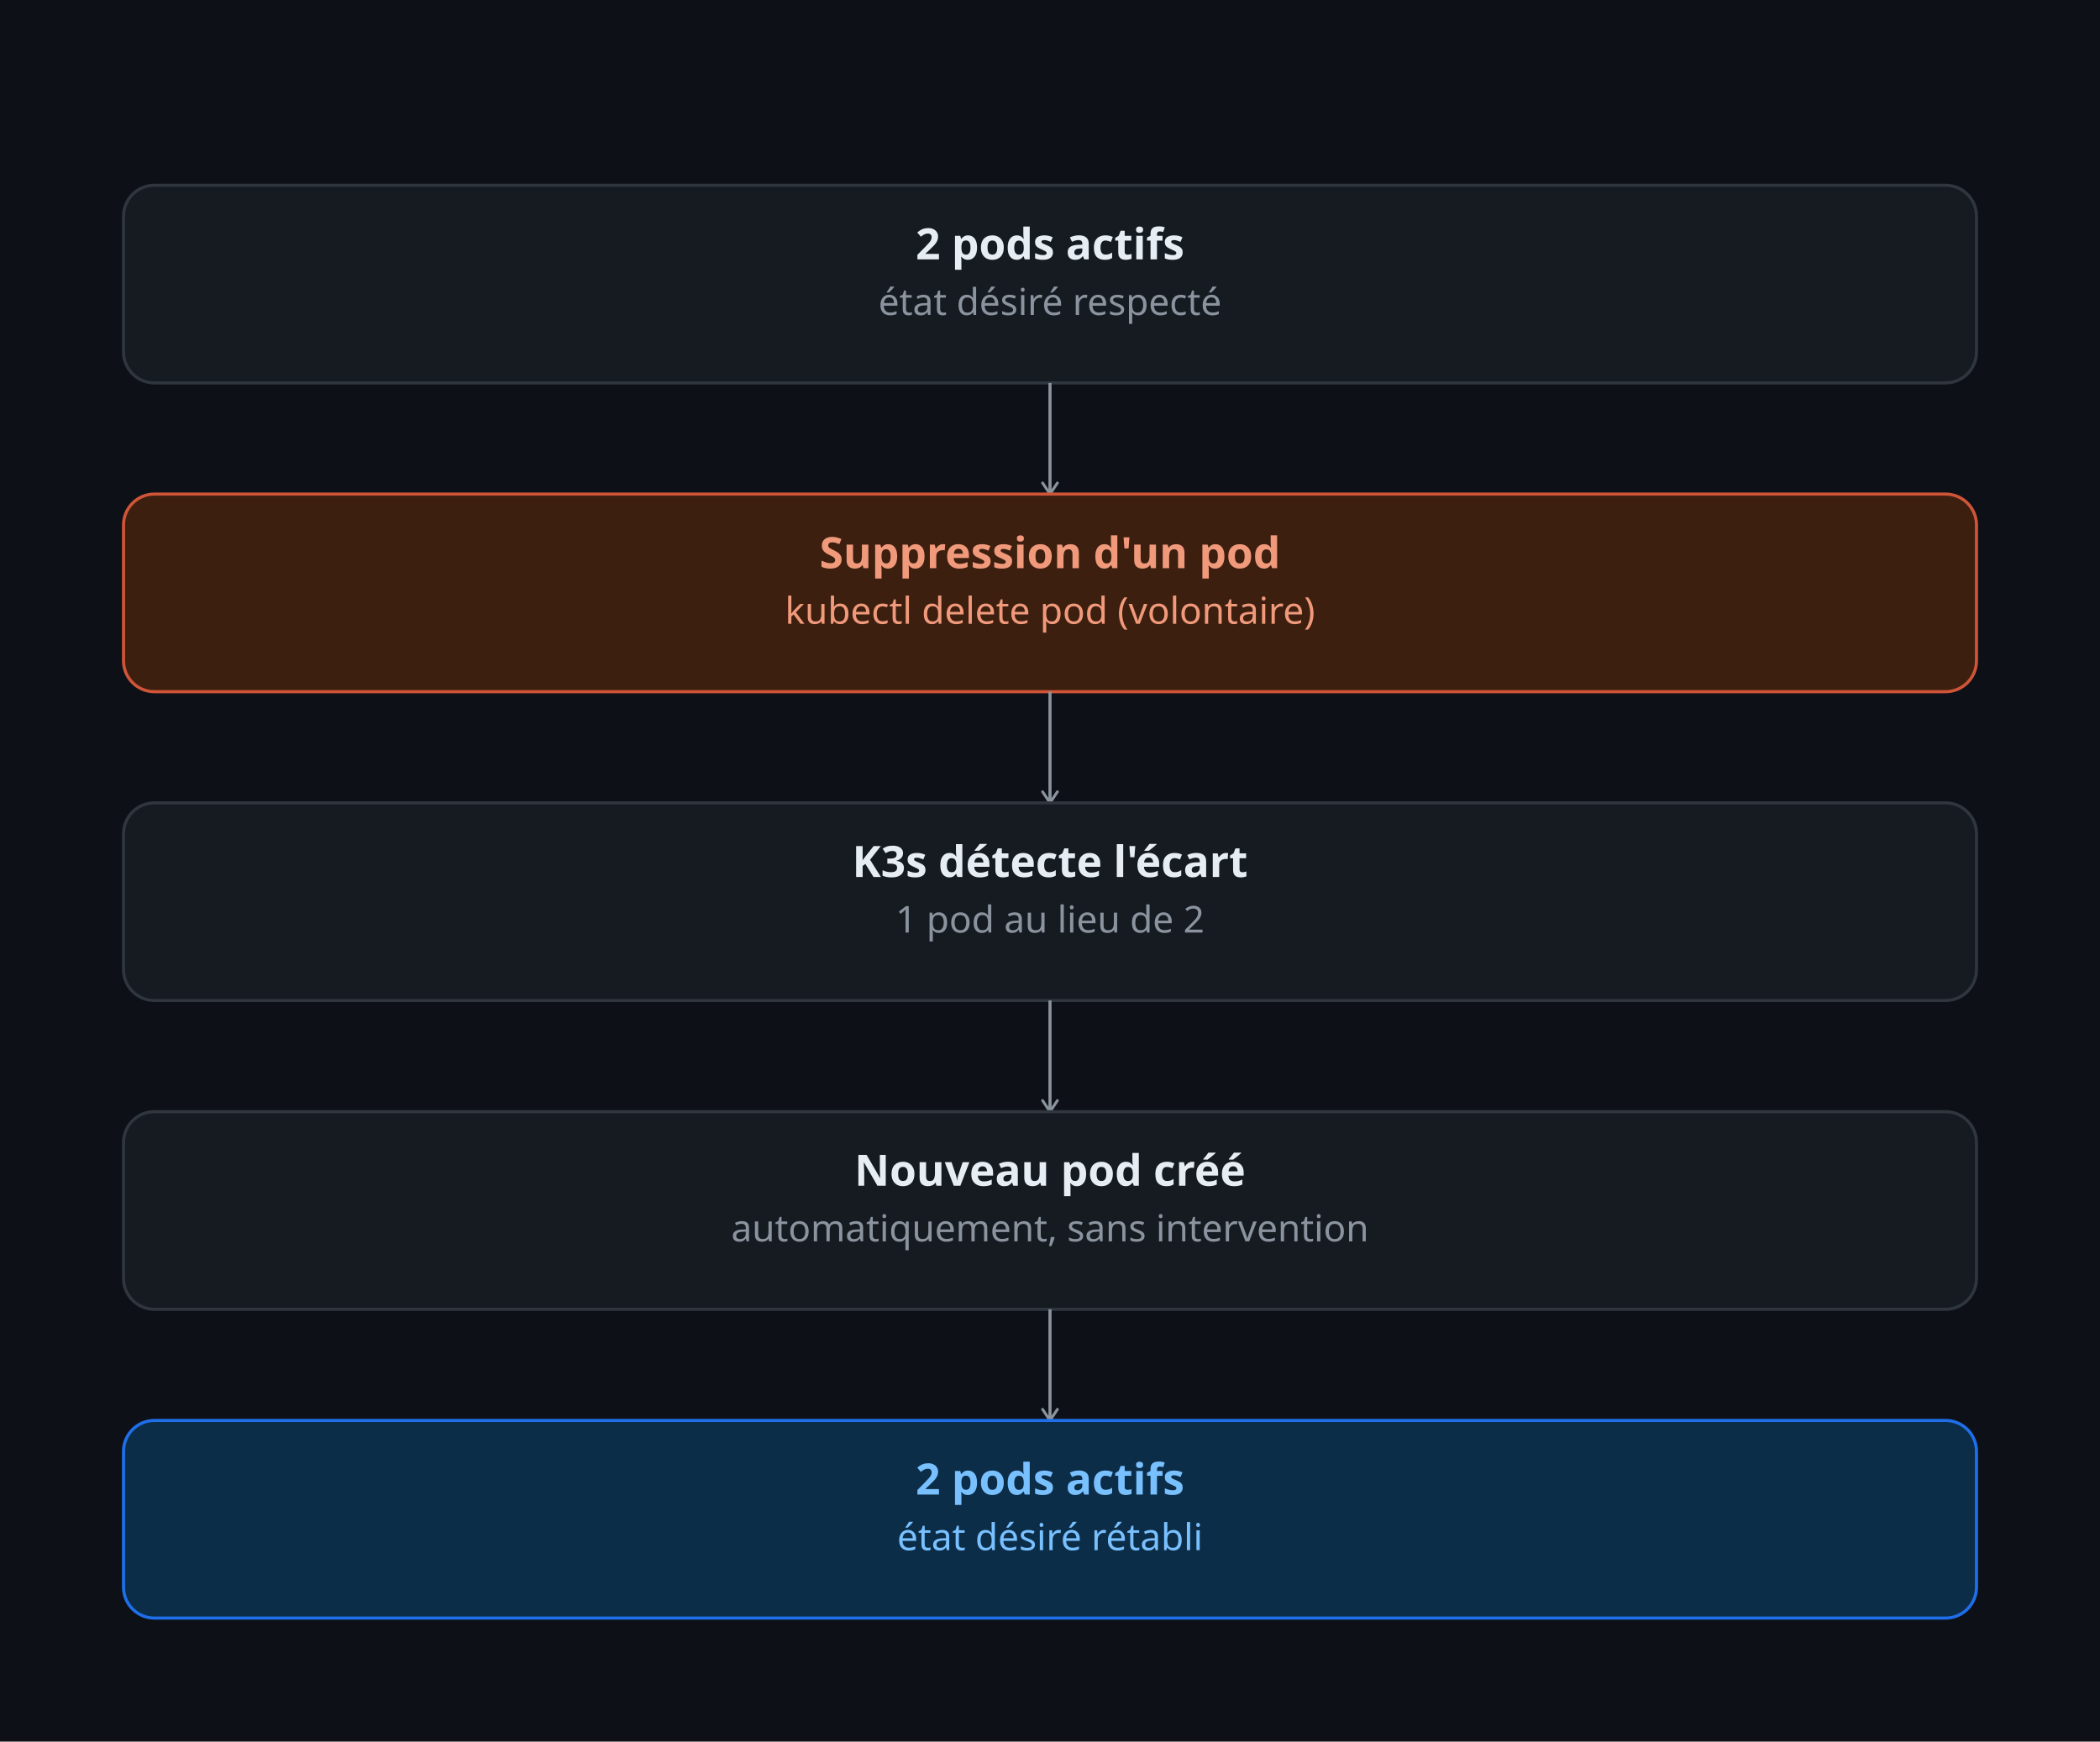
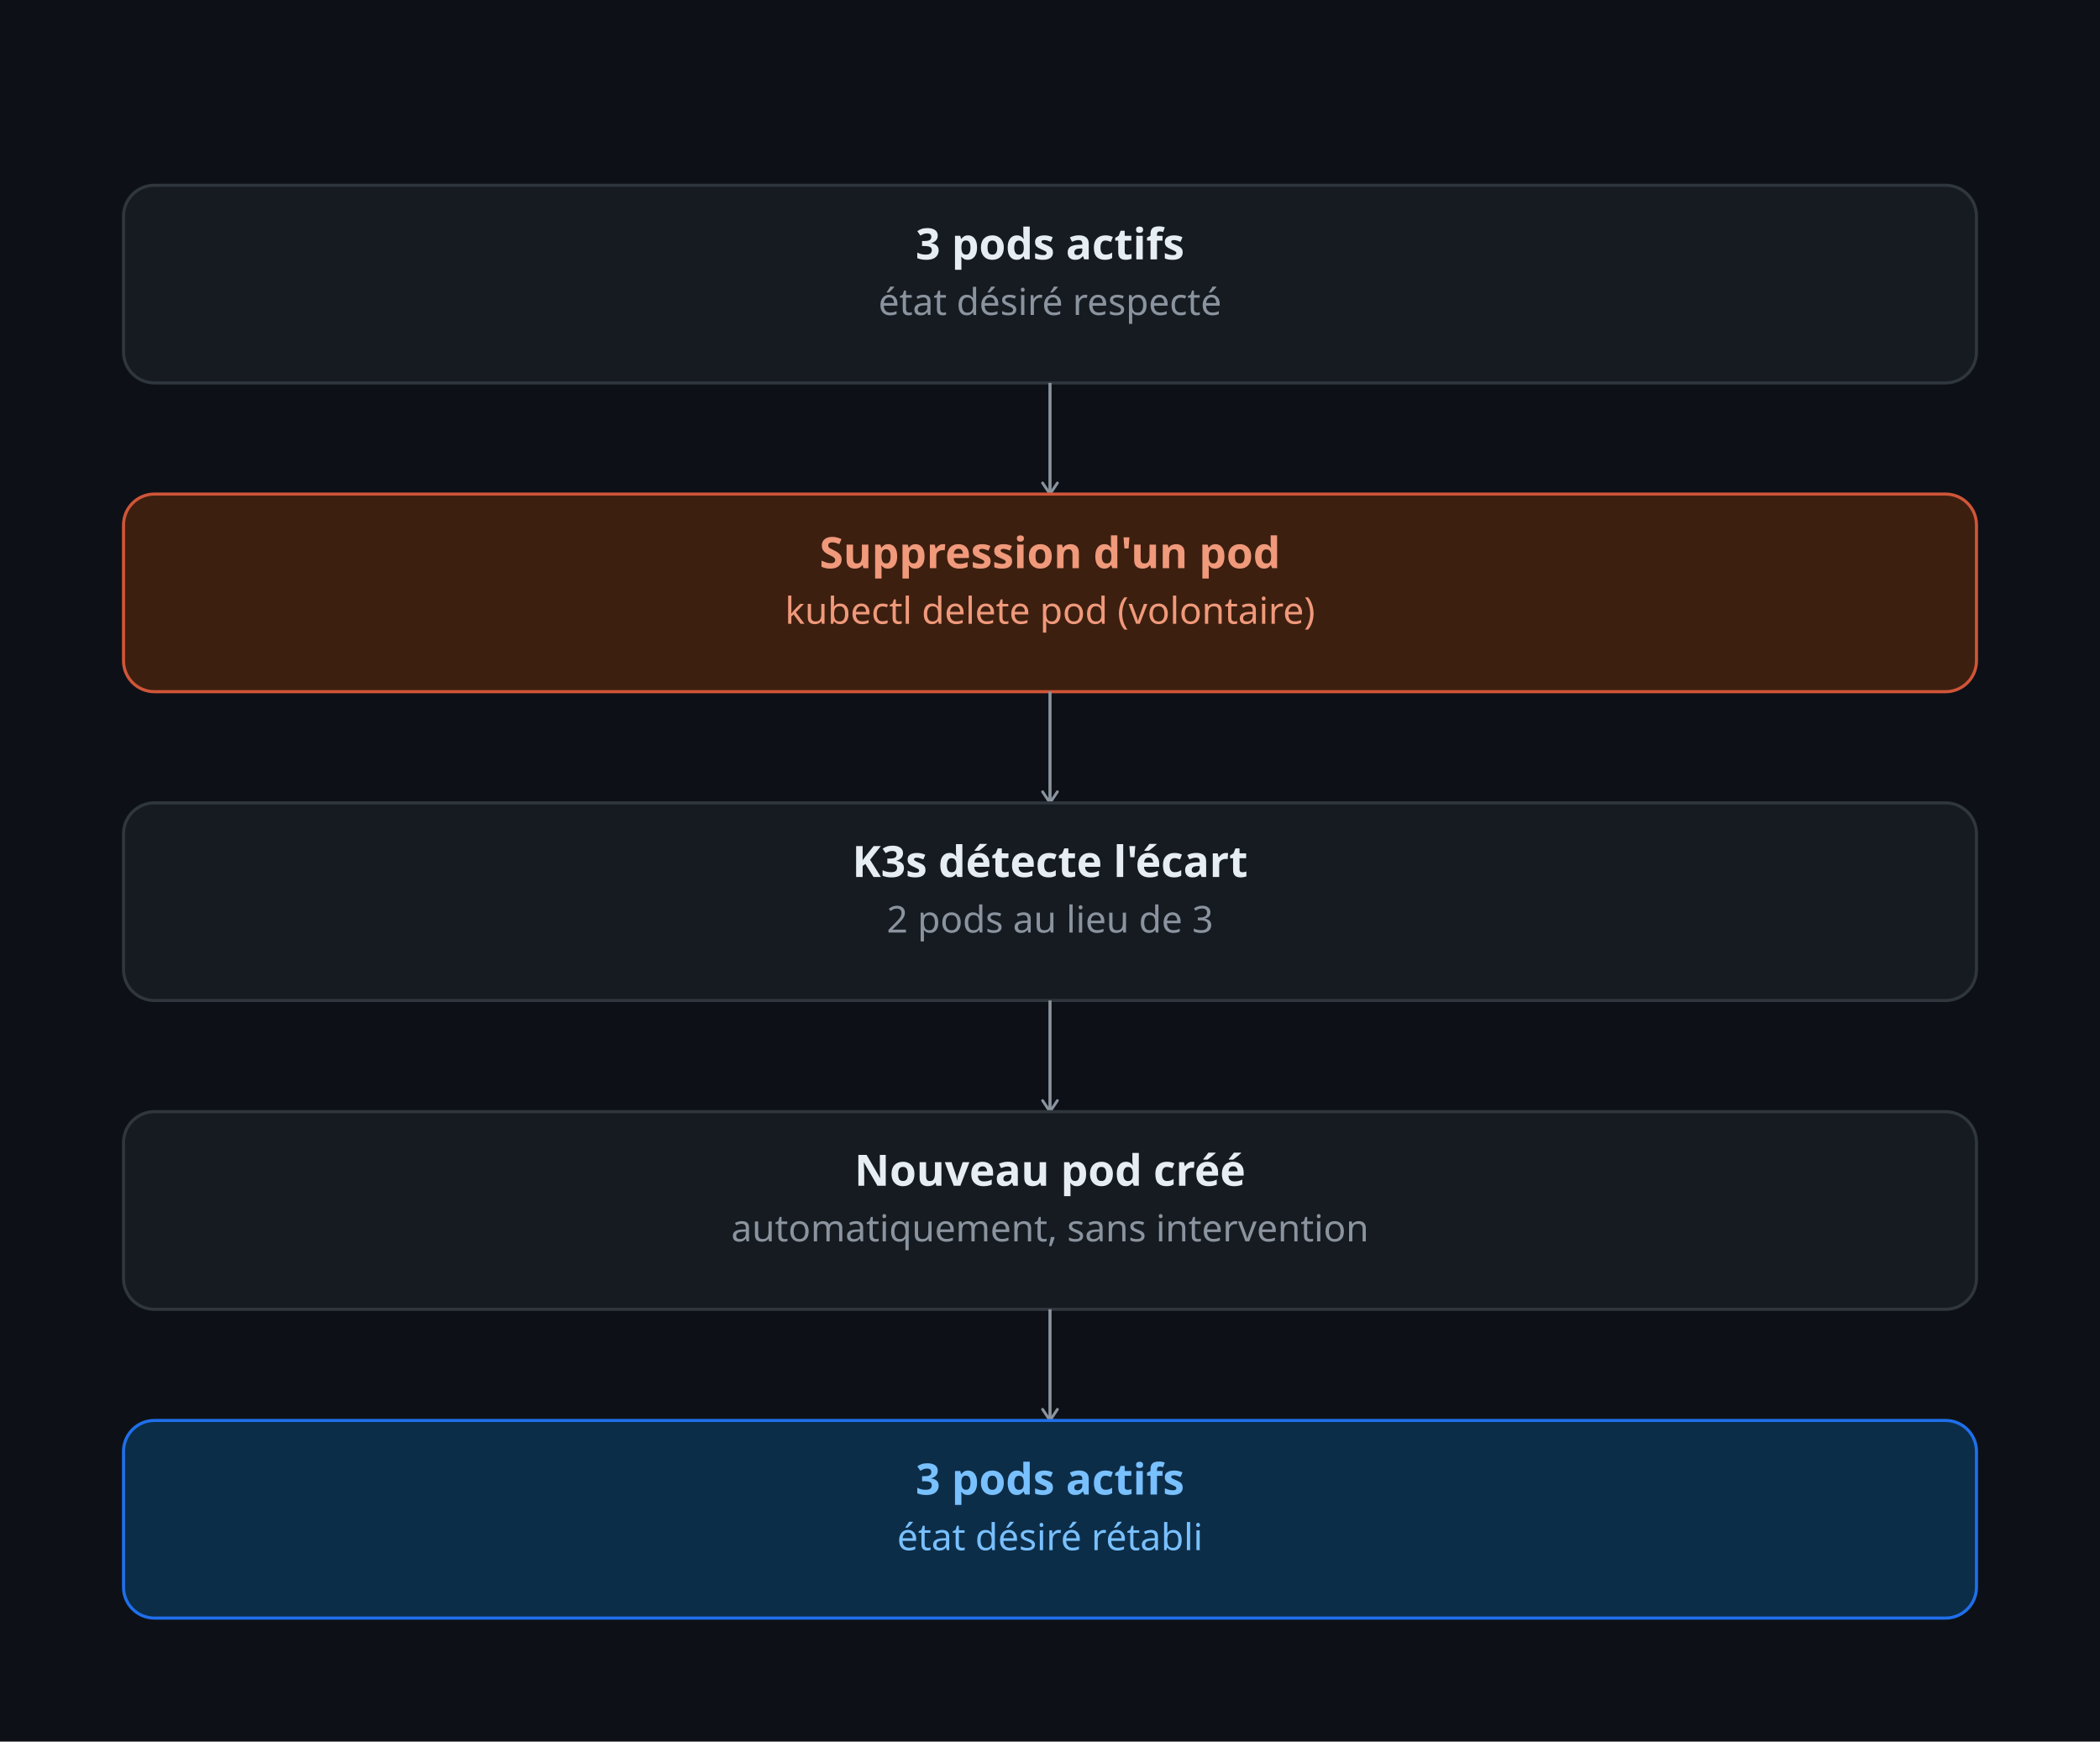
<svg xmlns="http://www.w3.org/2000/svg" width="680" height="564" viewBox="0 0 680 564" role="img">
  <defs>
    <marker id="arrow" viewBox="0 0 10 10" refX="8" refY="5" markerWidth="6" markerHeight="6" orient="auto-start-reverse">
      <path d="M2 1L8 5L2 9" fill="none" stroke="context-stroke" stroke-width="1.5" stroke-linecap="round" stroke-linejoin="round" />
    </marker>
  </defs>
  <rect width="680" height="564" fill="#0d1117" />
  <rect x="40" y="60" width="600" height="64" rx="10" fill="#161b22" stroke="#30363d" stroke-width="1" />
-   <text x="340" y="84" text-anchor="middle" font-family="sans-serif" font-size="14" font-weight="600" fill="#e6edf3">2 pods actifs</text>
+   <text x="340" y="84" text-anchor="middle" font-family="sans-serif" font-size="14" font-weight="600" fill="#e6edf3">3 pods actifs</text>
  <text x="340" y="102" text-anchor="middle" font-family="sans-serif" font-size="12" fill="#8b949e">état désiré respecté</text>
  <line x1="340" y1="124" x2="340" y2="160" stroke="#8b949e" stroke-width="1" marker-end="url(#arrow)" />
  <rect x="40" y="160" width="600" height="64" rx="10" fill="#3d1f0f" stroke="#d05538" stroke-width="1" />
  <text x="340" y="184" text-anchor="middle" font-family="sans-serif" font-size="14" font-weight="600" fill="#f0997b">Suppression d'un pod</text>
  <text x="340" y="202" text-anchor="middle" font-family="sans-serif" font-size="12" fill="#f0997b">kubectl delete pod (volontaire)</text>
  <line x1="340" y1="224" x2="340" y2="260" stroke="#8b949e" stroke-width="1" marker-end="url(#arrow)" />
  <rect x="40" y="260" width="600" height="64" rx="10" fill="#161b22" stroke="#30363d" stroke-width="1" />
  <text x="340" y="284" text-anchor="middle" font-family="sans-serif" font-size="14" font-weight="600" fill="#e6edf3">K3s détecte l'écart</text>
-   <text x="340" y="302" text-anchor="middle" font-family="sans-serif" font-size="12" fill="#8b949e">1 pod au lieu de 2</text>
+   <text x="340" y="302" text-anchor="middle" font-family="sans-serif" font-size="12" fill="#8b949e">2 pods au lieu de 3</text>
  <line x1="340" y1="324" x2="340" y2="360" stroke="#8b949e" stroke-width="1" marker-end="url(#arrow)" />
  <rect x="40" y="360" width="600" height="64" rx="10" fill="#161b22" stroke="#30363d" stroke-width="1" />
  <text x="340" y="384" text-anchor="middle" font-family="sans-serif" font-size="14" font-weight="600" fill="#e6edf3">Nouveau pod créé</text>
  <text x="340" y="402" text-anchor="middle" font-family="sans-serif" font-size="12" fill="#8b949e">automatiquement, sans intervention</text>
  <line x1="340" y1="424" x2="340" y2="460" stroke="#8b949e" stroke-width="1" marker-end="url(#arrow)" />
  <rect x="40" y="460" width="600" height="64" rx="10" fill="#0c2d48" stroke="#1f6feb" stroke-width="1" />
-   <text x="340" y="484" text-anchor="middle" font-family="sans-serif" font-size="14" font-weight="600" fill="#79c0ff">2 pods actifs</text>
+   <text x="340" y="484" text-anchor="middle" font-family="sans-serif" font-size="14" font-weight="600" fill="#79c0ff">3 pods actifs</text>
  <text x="340" y="502" text-anchor="middle" font-family="sans-serif" font-size="12" fill="#79c0ff">état désiré rétabli</text>
</svg>
